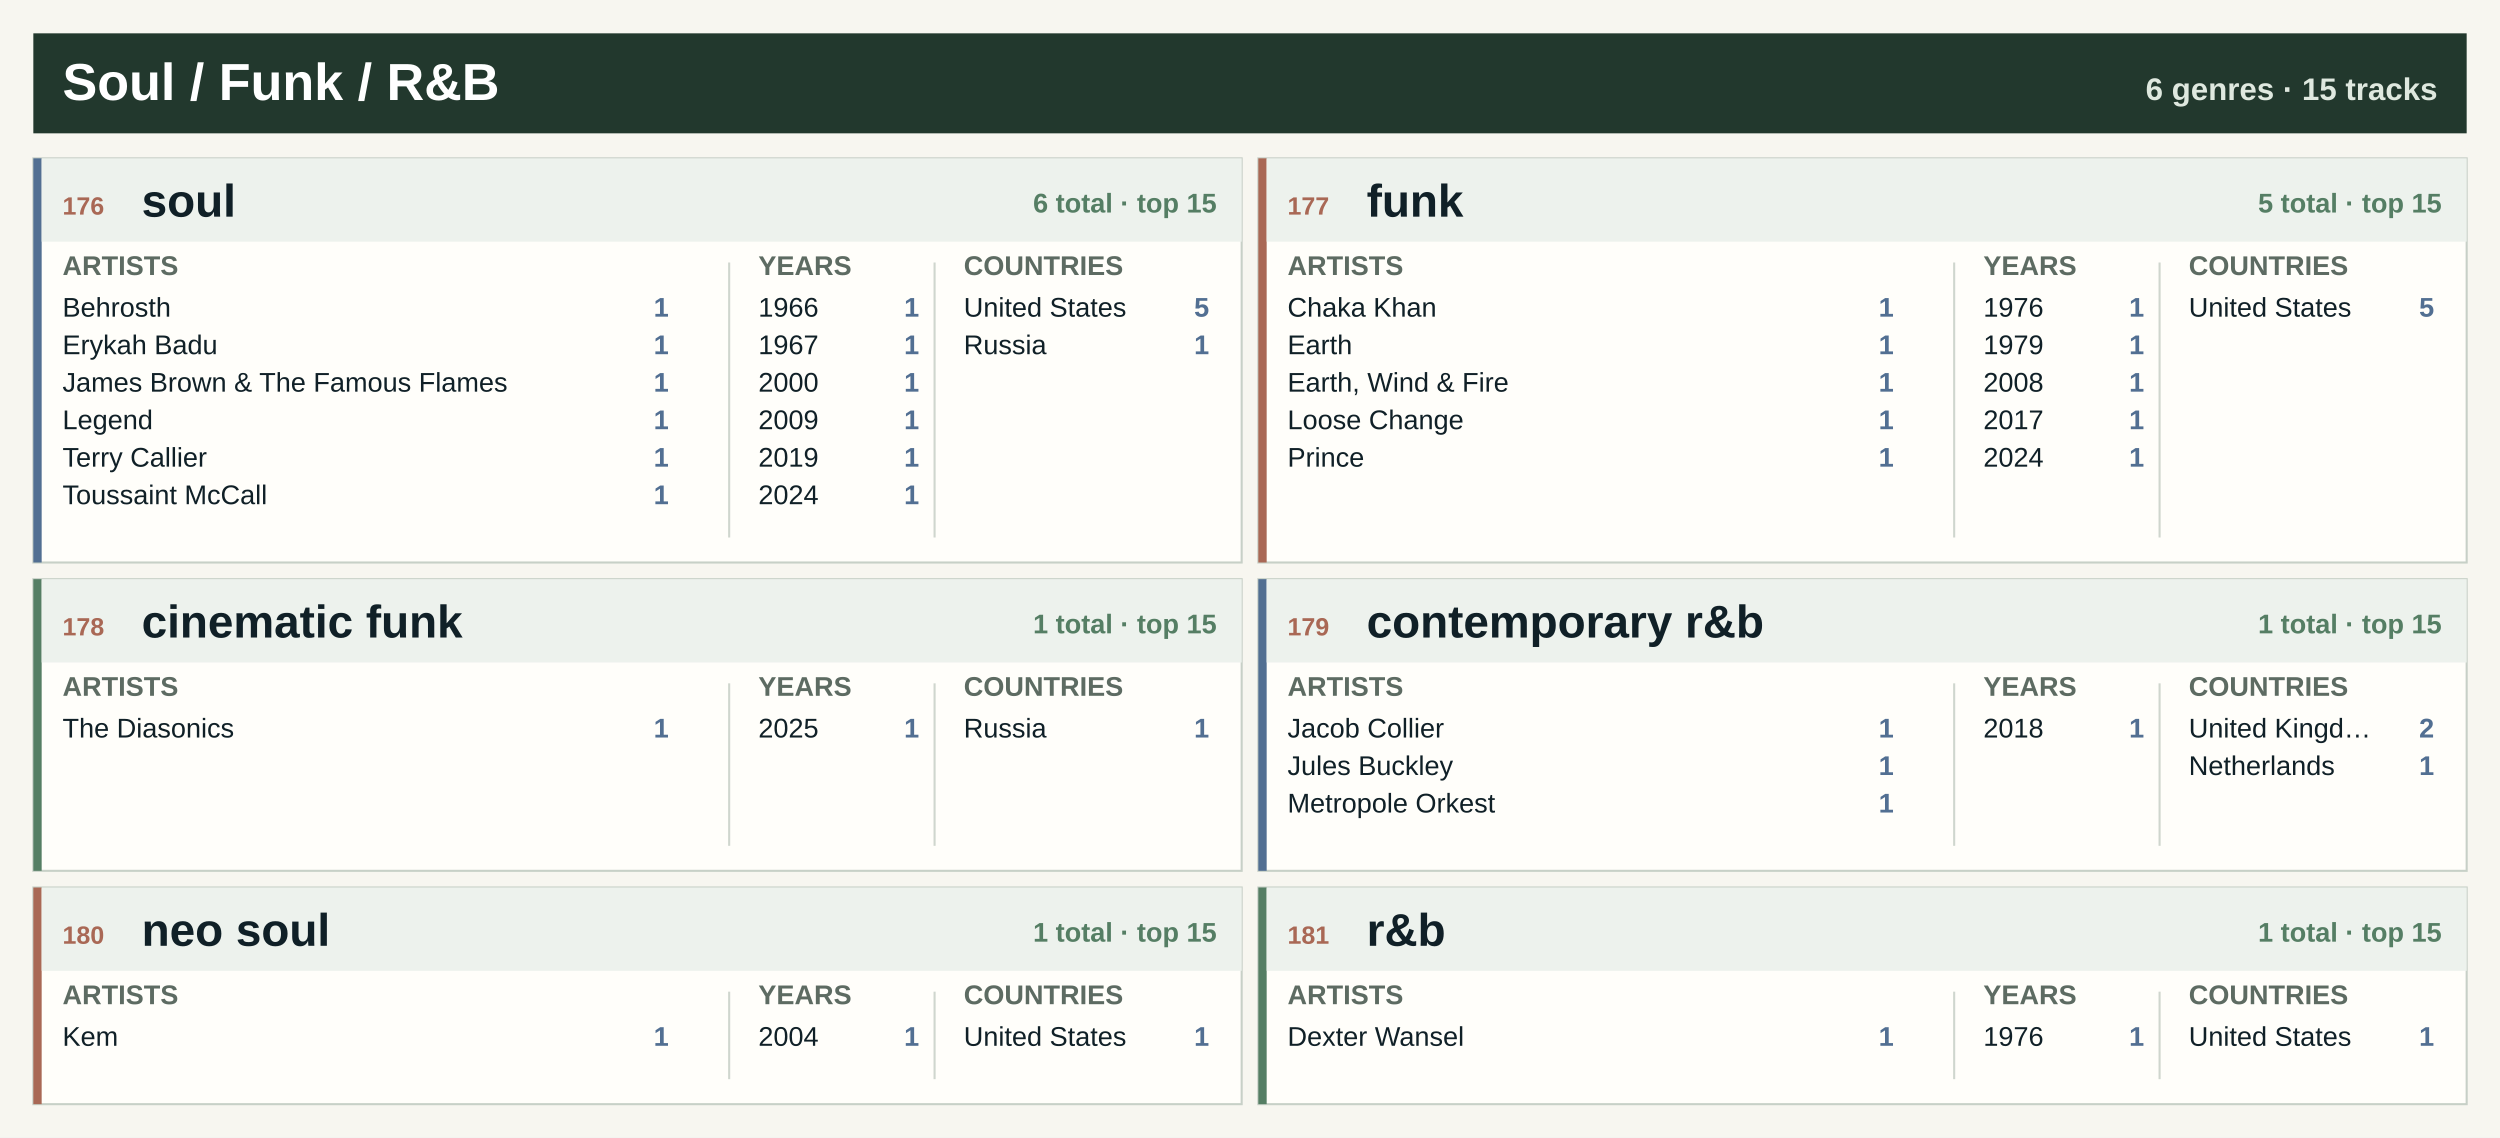
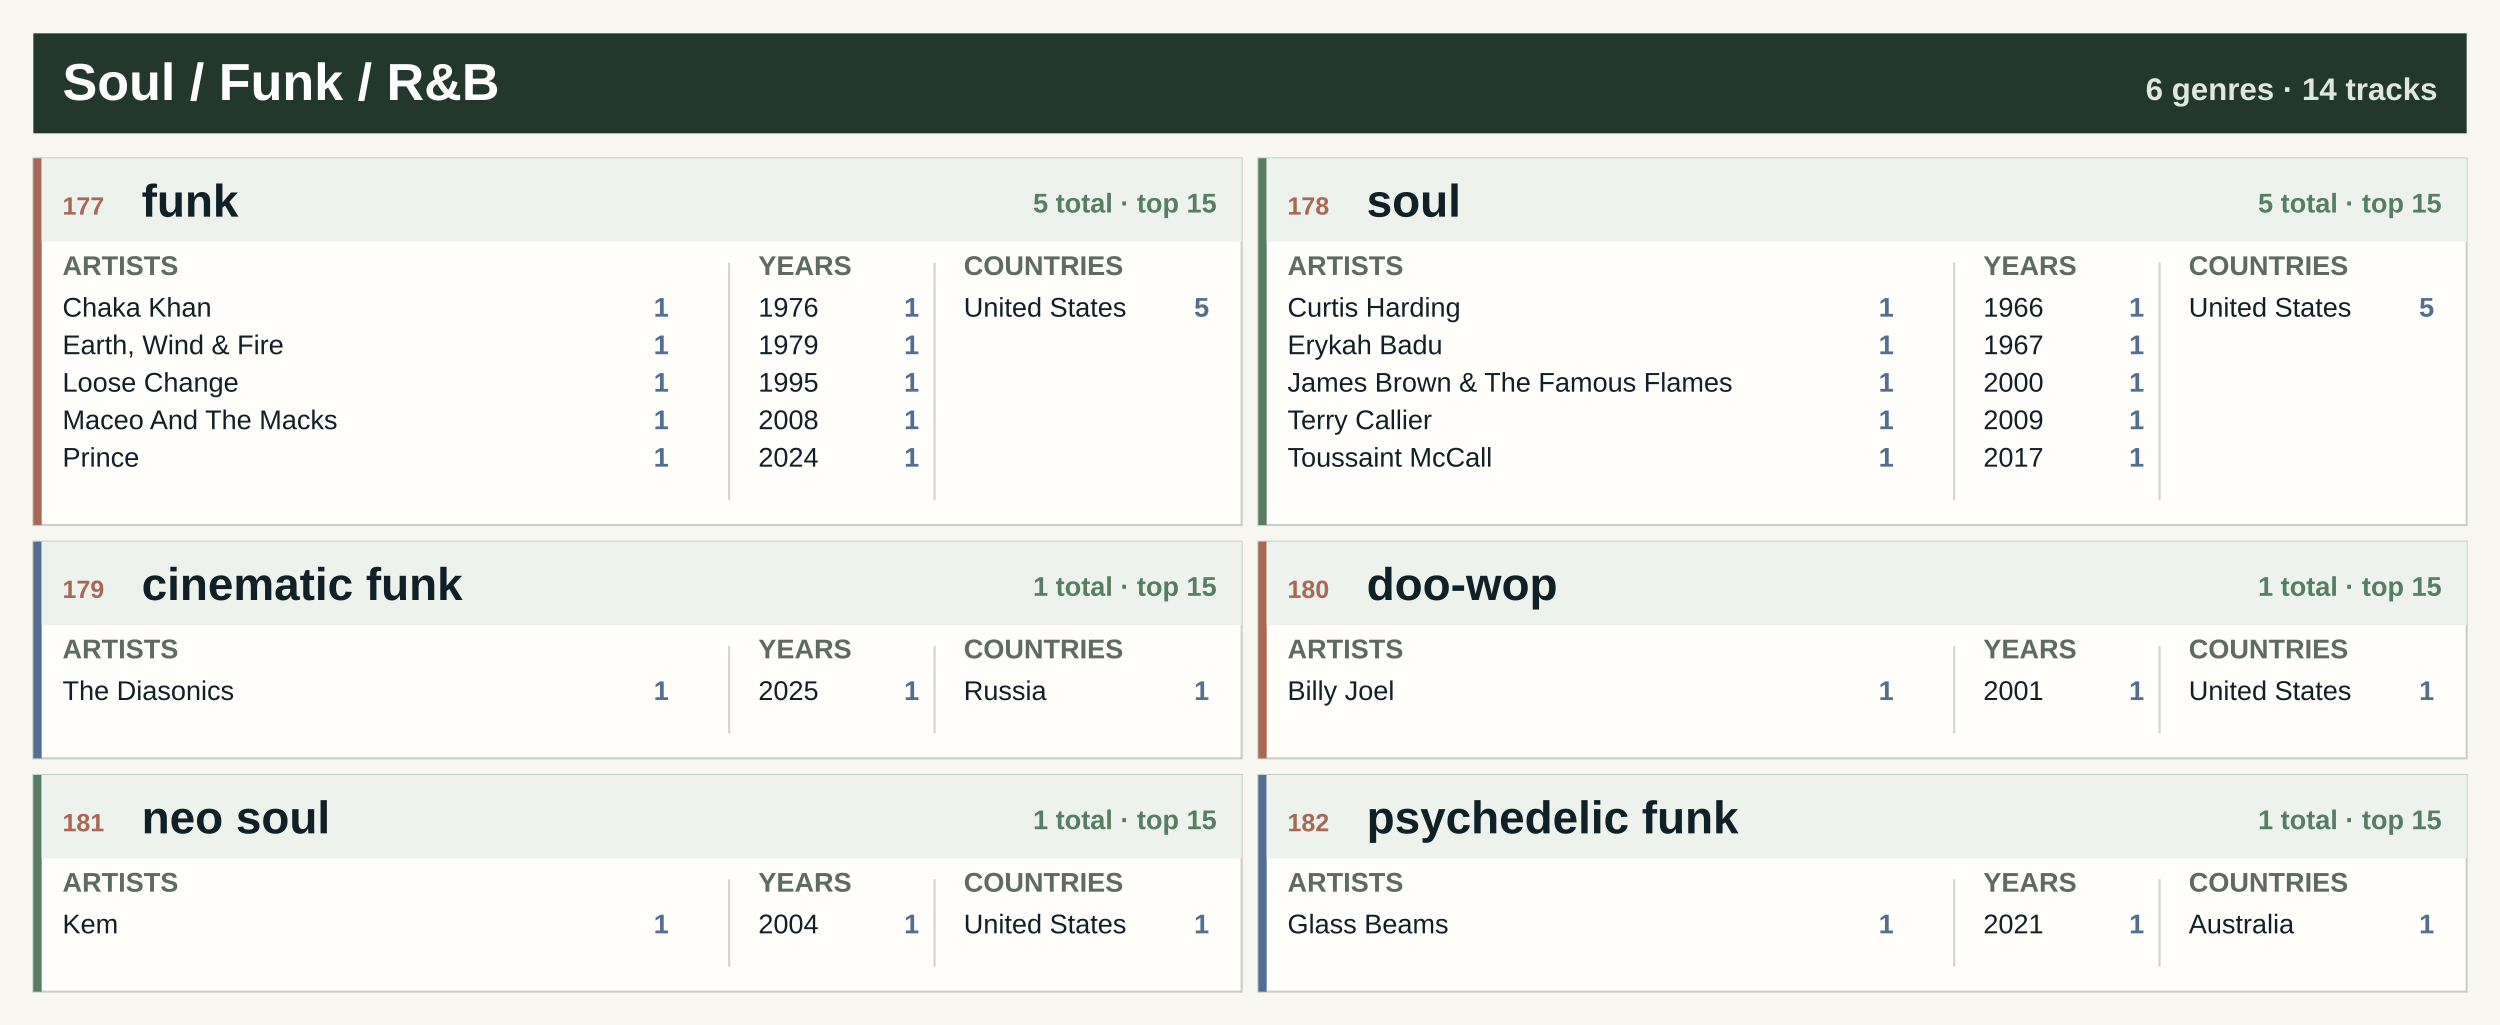
- <svg xmlns="http://www.w3.org/2000/svg" width="1200" height="546" viewBox="0 0 1200 546" role="img" aria-label="Soul / Funk / R&amp;B genre atlas">
-   <rect width="1200" height="546" fill="#f7f6f0" />
+ <svg xmlns="http://www.w3.org/2000/svg" width="1200" height="492" viewBox="0 0 1200 492" role="img" aria-label="Soul / Funk / R&amp;B genre atlas">
+   <rect width="1200" height="492" fill="#f7f6f0" />
  <rect x="16" y="16" width="1168" height="48" fill="#22382d" />
  <text x="30.0" y="48.0" font-family="Segoe UI, Arial, sans-serif" font-size="25" font-weight="800" fill="#ffffff" text-anchor="start">Soul / Funk / R&amp;B</text>
-   <text x="1170.0" y="48.0" font-family="Segoe UI, Arial, sans-serif" font-size="15" font-weight="800" fill="#dfe8df" text-anchor="end">6 genres · 15 tracks</text>
-   <rect x="16.0" y="76.0" width="580.0" height="194" fill="#fffefa" stroke="#c7d0c7" />
-   <rect x="16.0" y="76.0" width="4" height="194" fill="#526f92" />
+   <text x="1170.0" y="48.0" font-family="Segoe UI, Arial, sans-serif" font-size="15" font-weight="800" fill="#dfe8df" text-anchor="end">6 genres · 14 tracks</text>
+   <rect x="16.0" y="76.0" width="580.0" height="176" fill="#fffefa" stroke="#c7d0c7" />
+   <rect x="16.0" y="76.0" width="4" height="176" fill="#a96855" />
  <rect x="20.0" y="76.0" width="576.0" height="40" fill="#edf2ed" />
-   <text x="30.0" y="103.0" font-family="Segoe UI, Arial, sans-serif" font-size="12" font-weight="800" fill="#a96855" text-anchor="start">176</text>
-   <text x="68.0" y="104.0" font-family="Segoe UI, Arial, sans-serif" font-size="22" font-weight="800" fill="#102027" text-anchor="start">soul</text>
-   <text x="584.0" y="102.0" font-family="Segoe UI, Arial, sans-serif" font-size="13" font-weight="800" fill="#557e64" text-anchor="end">6 total · top 15</text>
+   <text x="30.0" y="103.0" font-family="Segoe UI, Arial, sans-serif" font-size="12" font-weight="800" fill="#a96855" text-anchor="start">177</text>
+   <text x="68.0" y="104.0" font-family="Segoe UI, Arial, sans-serif" font-size="22" font-weight="800" fill="#102027" text-anchor="start">funk</text>
+   <text x="584.0" y="102.0" font-family="Segoe UI, Arial, sans-serif" font-size="13" font-weight="800" fill="#557e64" text-anchor="end">5 total · top 15</text>
  <text x="30.0" y="132.0" font-family="Segoe UI, Arial, sans-serif" font-size="13" font-weight="800" fill="#5d6b62" text-anchor="start">ARTISTS</text>
  <text x="364.0" y="132.0" font-family="Segoe UI, Arial, sans-serif" font-size="13" font-weight="800" fill="#5d6b62" text-anchor="start">YEARS</text>
  <text x="462.6" y="132.0" font-family="Segoe UI, Arial, sans-serif" font-size="13" font-weight="800" fill="#5d6b62" text-anchor="start">COUNTRIES</text>
-   <line x1="350.0" y1="126.0" x2="350.0" y2="258.0" stroke="#cfd6ce" />
-   <line x1="448.6" y1="126.0" x2="448.6" y2="258.0" stroke="#cfd6ce" />
-   <text x="30.0" y="152.0" font-family="Segoe UI, Arial, sans-serif" font-size="13" font-weight="400" fill="#102027" text-anchor="start">Behrosth</text>
+   <line x1="350.0" y1="126.0" x2="350.0" y2="240.0" stroke="#cfd6ce" />
+   <line x1="448.6" y1="126.0" x2="448.6" y2="240.0" stroke="#cfd6ce" />
+   <text x="30.0" y="152.0" font-family="Segoe UI, Arial, sans-serif" font-size="13" font-weight="400" fill="#102027" text-anchor="start">Chaka Khan</text>
  <text x="321.0" y="152.0" font-family="Segoe UI, Arial, sans-serif" font-size="13" font-weight="800" fill="#526f92" text-anchor="end">1</text>
-   <text x="30.0" y="170.0" font-family="Segoe UI, Arial, sans-serif" font-size="13" font-weight="400" fill="#102027" text-anchor="start">Erykah Badu</text>
+   <text x="30.0" y="170.0" font-family="Segoe UI, Arial, sans-serif" font-size="13" font-weight="400" fill="#102027" text-anchor="start">Earth, Wind &amp; Fire</text>
  <text x="321.0" y="170.0" font-family="Segoe UI, Arial, sans-serif" font-size="13" font-weight="800" fill="#526f92" text-anchor="end">1</text>
-   <text x="30.0" y="188.0" font-family="Segoe UI, Arial, sans-serif" font-size="13" font-weight="400" fill="#102027" text-anchor="start">James Brown &amp; The Famous Flames</text>
+   <text x="30.0" y="188.0" font-family="Segoe UI, Arial, sans-serif" font-size="13" font-weight="400" fill="#102027" text-anchor="start">Loose Change</text>
  <text x="321.0" y="188.0" font-family="Segoe UI, Arial, sans-serif" font-size="13" font-weight="800" fill="#526f92" text-anchor="end">1</text>
-   <text x="30.0" y="206.0" font-family="Segoe UI, Arial, sans-serif" font-size="13" font-weight="400" fill="#102027" text-anchor="start">Legend</text>
+   <text x="30.0" y="206.0" font-family="Segoe UI, Arial, sans-serif" font-size="13" font-weight="400" fill="#102027" text-anchor="start">Maceo And The Macks</text>
  <text x="321.0" y="206.0" font-family="Segoe UI, Arial, sans-serif" font-size="13" font-weight="800" fill="#526f92" text-anchor="end">1</text>
-   <text x="30.0" y="224.0" font-family="Segoe UI, Arial, sans-serif" font-size="13" font-weight="400" fill="#102027" text-anchor="start">Terry Callier</text>
+   <text x="30.0" y="224.0" font-family="Segoe UI, Arial, sans-serif" font-size="13" font-weight="400" fill="#102027" text-anchor="start">Prince</text>
  <text x="321.0" y="224.0" font-family="Segoe UI, Arial, sans-serif" font-size="13" font-weight="800" fill="#526f92" text-anchor="end">1</text>
-   <text x="30.0" y="242.0" font-family="Segoe UI, Arial, sans-serif" font-size="13" font-weight="400" fill="#102027" text-anchor="start">Toussaint McCall</text>
-   <text x="321.0" y="242.0" font-family="Segoe UI, Arial, sans-serif" font-size="13" font-weight="800" fill="#526f92" text-anchor="end">1</text>
-   <text x="364.0" y="152.0" font-family="Segoe UI, Arial, sans-serif" font-size="13" font-weight="400" fill="#102027" text-anchor="start">1966</text>
+   <text x="364.0" y="152.0" font-family="Segoe UI, Arial, sans-serif" font-size="13" font-weight="400" fill="#102027" text-anchor="start">1976</text>
  <text x="441.2" y="152.0" font-family="Segoe UI, Arial, sans-serif" font-size="13" font-weight="800" fill="#526f92" text-anchor="end">1</text>
-   <text x="364.0" y="170.0" font-family="Segoe UI, Arial, sans-serif" font-size="13" font-weight="400" fill="#102027" text-anchor="start">1967</text>
+   <text x="364.0" y="170.0" font-family="Segoe UI, Arial, sans-serif" font-size="13" font-weight="400" fill="#102027" text-anchor="start">1979</text>
  <text x="441.2" y="170.0" font-family="Segoe UI, Arial, sans-serif" font-size="13" font-weight="800" fill="#526f92" text-anchor="end">1</text>
-   <text x="364.0" y="188.0" font-family="Segoe UI, Arial, sans-serif" font-size="13" font-weight="400" fill="#102027" text-anchor="start">2000</text>
+   <text x="364.0" y="188.0" font-family="Segoe UI, Arial, sans-serif" font-size="13" font-weight="400" fill="#102027" text-anchor="start">1995</text>
  <text x="441.2" y="188.0" font-family="Segoe UI, Arial, sans-serif" font-size="13" font-weight="800" fill="#526f92" text-anchor="end">1</text>
-   <text x="364.0" y="206.0" font-family="Segoe UI, Arial, sans-serif" font-size="13" font-weight="400" fill="#102027" text-anchor="start">2009</text>
+   <text x="364.0" y="206.0" font-family="Segoe UI, Arial, sans-serif" font-size="13" font-weight="400" fill="#102027" text-anchor="start">2008</text>
  <text x="441.2" y="206.0" font-family="Segoe UI, Arial, sans-serif" font-size="13" font-weight="800" fill="#526f92" text-anchor="end">1</text>
-   <text x="364.0" y="224.0" font-family="Segoe UI, Arial, sans-serif" font-size="13" font-weight="400" fill="#102027" text-anchor="start">2019</text>
+   <text x="364.0" y="224.0" font-family="Segoe UI, Arial, sans-serif" font-size="13" font-weight="400" fill="#102027" text-anchor="start">2024</text>
  <text x="441.2" y="224.0" font-family="Segoe UI, Arial, sans-serif" font-size="13" font-weight="800" fill="#526f92" text-anchor="end">1</text>
-   <text x="364.0" y="242.0" font-family="Segoe UI, Arial, sans-serif" font-size="13" font-weight="400" fill="#102027" text-anchor="start">2024</text>
-   <text x="441.2" y="242.0" font-family="Segoe UI, Arial, sans-serif" font-size="13" font-weight="800" fill="#526f92" text-anchor="end">1</text>
  <text x="462.6" y="152.0" font-family="Segoe UI, Arial, sans-serif" font-size="13" font-weight="400" fill="#102027" text-anchor="start">United States</text>
  <text x="580.4" y="152.0" font-family="Segoe UI, Arial, sans-serif" font-size="13" font-weight="800" fill="#526f92" text-anchor="end">5</text>
-   <text x="462.6" y="170.0" font-family="Segoe UI, Arial, sans-serif" font-size="13" font-weight="400" fill="#102027" text-anchor="start">Russia</text>
-   <text x="580.4" y="170.0" font-family="Segoe UI, Arial, sans-serif" font-size="13" font-weight="800" fill="#526f92" text-anchor="end">1</text>
-   <rect x="604.0" y="76.0" width="580.0" height="194" fill="#fffefa" stroke="#c7d0c7" />
-   <rect x="604.0" y="76.0" width="4" height="194" fill="#a96855" />
+   <rect x="604.0" y="76.0" width="580.0" height="176" fill="#fffefa" stroke="#c7d0c7" />
+   <rect x="604.0" y="76.0" width="4" height="176" fill="#557e64" />
  <rect x="608.0" y="76.0" width="576.0" height="40" fill="#edf2ed" />
-   <text x="618.0" y="103.0" font-family="Segoe UI, Arial, sans-serif" font-size="12" font-weight="800" fill="#a96855" text-anchor="start">177</text>
-   <text x="656.0" y="104.0" font-family="Segoe UI, Arial, sans-serif" font-size="22" font-weight="800" fill="#102027" text-anchor="start">funk</text>
+   <text x="618.0" y="103.0" font-family="Segoe UI, Arial, sans-serif" font-size="12" font-weight="800" fill="#a96855" text-anchor="start">178</text>
+   <text x="656.0" y="104.0" font-family="Segoe UI, Arial, sans-serif" font-size="22" font-weight="800" fill="#102027" text-anchor="start">soul</text>
  <text x="1172.0" y="102.0" font-family="Segoe UI, Arial, sans-serif" font-size="13" font-weight="800" fill="#557e64" text-anchor="end">5 total · top 15</text>
  <text x="618.0" y="132.0" font-family="Segoe UI, Arial, sans-serif" font-size="13" font-weight="800" fill="#5d6b62" text-anchor="start">ARTISTS</text>
  <text x="952.0" y="132.0" font-family="Segoe UI, Arial, sans-serif" font-size="13" font-weight="800" fill="#5d6b62" text-anchor="start">YEARS</text>
  <text x="1050.6" y="132.0" font-family="Segoe UI, Arial, sans-serif" font-size="13" font-weight="800" fill="#5d6b62" text-anchor="start">COUNTRIES</text>
-   <line x1="938.0" y1="126.0" x2="938.0" y2="258.0" stroke="#cfd6ce" />
-   <line x1="1036.6" y1="126.0" x2="1036.6" y2="258.0" stroke="#cfd6ce" />
-   <text x="618.0" y="152.0" font-family="Segoe UI, Arial, sans-serif" font-size="13" font-weight="400" fill="#102027" text-anchor="start">Chaka Khan</text>
+   <line x1="938.0" y1="126.0" x2="938.0" y2="240.0" stroke="#cfd6ce" />
+   <line x1="1036.6" y1="126.0" x2="1036.6" y2="240.0" stroke="#cfd6ce" />
+   <text x="618.0" y="152.0" font-family="Segoe UI, Arial, sans-serif" font-size="13" font-weight="400" fill="#102027" text-anchor="start">Curtis Harding</text>
  <text x="909.0" y="152.0" font-family="Segoe UI, Arial, sans-serif" font-size="13" font-weight="800" fill="#526f92" text-anchor="end">1</text>
-   <text x="618.0" y="170.0" font-family="Segoe UI, Arial, sans-serif" font-size="13" font-weight="400" fill="#102027" text-anchor="start">Earth</text>
+   <text x="618.0" y="170.0" font-family="Segoe UI, Arial, sans-serif" font-size="13" font-weight="400" fill="#102027" text-anchor="start">Erykah Badu</text>
  <text x="909.0" y="170.0" font-family="Segoe UI, Arial, sans-serif" font-size="13" font-weight="800" fill="#526f92" text-anchor="end">1</text>
-   <text x="618.0" y="188.0" font-family="Segoe UI, Arial, sans-serif" font-size="13" font-weight="400" fill="#102027" text-anchor="start">Earth, Wind &amp; Fire</text>
+   <text x="618.0" y="188.0" font-family="Segoe UI, Arial, sans-serif" font-size="13" font-weight="400" fill="#102027" text-anchor="start">James Brown &amp; The Famous Flames</text>
  <text x="909.0" y="188.0" font-family="Segoe UI, Arial, sans-serif" font-size="13" font-weight="800" fill="#526f92" text-anchor="end">1</text>
-   <text x="618.0" y="206.0" font-family="Segoe UI, Arial, sans-serif" font-size="13" font-weight="400" fill="#102027" text-anchor="start">Loose Change</text>
+   <text x="618.0" y="206.0" font-family="Segoe UI, Arial, sans-serif" font-size="13" font-weight="400" fill="#102027" text-anchor="start">Terry Callier</text>
  <text x="909.0" y="206.0" font-family="Segoe UI, Arial, sans-serif" font-size="13" font-weight="800" fill="#526f92" text-anchor="end">1</text>
-   <text x="618.0" y="224.0" font-family="Segoe UI, Arial, sans-serif" font-size="13" font-weight="400" fill="#102027" text-anchor="start">Prince</text>
+   <text x="618.0" y="224.0" font-family="Segoe UI, Arial, sans-serif" font-size="13" font-weight="400" fill="#102027" text-anchor="start">Toussaint McCall</text>
  <text x="909.0" y="224.0" font-family="Segoe UI, Arial, sans-serif" font-size="13" font-weight="800" fill="#526f92" text-anchor="end">1</text>
-   <text x="952.0" y="152.0" font-family="Segoe UI, Arial, sans-serif" font-size="13" font-weight="400" fill="#102027" text-anchor="start">1976</text>
+   <text x="952.0" y="152.0" font-family="Segoe UI, Arial, sans-serif" font-size="13" font-weight="400" fill="#102027" text-anchor="start">1966</text>
  <text x="1029.2" y="152.0" font-family="Segoe UI, Arial, sans-serif" font-size="13" font-weight="800" fill="#526f92" text-anchor="end">1</text>
-   <text x="952.0" y="170.0" font-family="Segoe UI, Arial, sans-serif" font-size="13" font-weight="400" fill="#102027" text-anchor="start">1979</text>
+   <text x="952.0" y="170.0" font-family="Segoe UI, Arial, sans-serif" font-size="13" font-weight="400" fill="#102027" text-anchor="start">1967</text>
  <text x="1029.2" y="170.0" font-family="Segoe UI, Arial, sans-serif" font-size="13" font-weight="800" fill="#526f92" text-anchor="end">1</text>
-   <text x="952.0" y="188.0" font-family="Segoe UI, Arial, sans-serif" font-size="13" font-weight="400" fill="#102027" text-anchor="start">2008</text>
+   <text x="952.0" y="188.0" font-family="Segoe UI, Arial, sans-serif" font-size="13" font-weight="400" fill="#102027" text-anchor="start">2000</text>
  <text x="1029.2" y="188.0" font-family="Segoe UI, Arial, sans-serif" font-size="13" font-weight="800" fill="#526f92" text-anchor="end">1</text>
-   <text x="952.0" y="206.0" font-family="Segoe UI, Arial, sans-serif" font-size="13" font-weight="400" fill="#102027" text-anchor="start">2017</text>
+   <text x="952.0" y="206.0" font-family="Segoe UI, Arial, sans-serif" font-size="13" font-weight="400" fill="#102027" text-anchor="start">2009</text>
  <text x="1029.2" y="206.0" font-family="Segoe UI, Arial, sans-serif" font-size="13" font-weight="800" fill="#526f92" text-anchor="end">1</text>
-   <text x="952.0" y="224.0" font-family="Segoe UI, Arial, sans-serif" font-size="13" font-weight="400" fill="#102027" text-anchor="start">2024</text>
+   <text x="952.0" y="224.0" font-family="Segoe UI, Arial, sans-serif" font-size="13" font-weight="400" fill="#102027" text-anchor="start">2017</text>
  <text x="1029.2" y="224.0" font-family="Segoe UI, Arial, sans-serif" font-size="13" font-weight="800" fill="#526f92" text-anchor="end">1</text>
  <text x="1050.6" y="152.0" font-family="Segoe UI, Arial, sans-serif" font-size="13" font-weight="400" fill="#102027" text-anchor="start">United States</text>
  <text x="1168.4" y="152.0" font-family="Segoe UI, Arial, sans-serif" font-size="13" font-weight="800" fill="#526f92" text-anchor="end">5</text>
-   <rect x="16.0" y="278.0" width="580.0" height="140" fill="#fffefa" stroke="#c7d0c7" />
-   <rect x="16.0" y="278.0" width="4" height="140" fill="#557e64" />
-   <rect x="20.0" y="278.0" width="576.0" height="40" fill="#edf2ed" />
-   <text x="30.0" y="305.0" font-family="Segoe UI, Arial, sans-serif" font-size="12" font-weight="800" fill="#a96855" text-anchor="start">178</text>
-   <text x="68.0" y="306.0" font-family="Segoe UI, Arial, sans-serif" font-size="22" font-weight="800" fill="#102027" text-anchor="start">cinematic funk</text>
-   <text x="584.0" y="304.0" font-family="Segoe UI, Arial, sans-serif" font-size="13" font-weight="800" fill="#557e64" text-anchor="end">1 total · top 15</text>
-   <text x="30.0" y="334.0" font-family="Segoe UI, Arial, sans-serif" font-size="13" font-weight="800" fill="#5d6b62" text-anchor="start">ARTISTS</text>
-   <text x="364.0" y="334.0" font-family="Segoe UI, Arial, sans-serif" font-size="13" font-weight="800" fill="#5d6b62" text-anchor="start">YEARS</text>
-   <text x="462.6" y="334.0" font-family="Segoe UI, Arial, sans-serif" font-size="13" font-weight="800" fill="#5d6b62" text-anchor="start">COUNTRIES</text>
-   <line x1="350.0" y1="328.0" x2="350.0" y2="406.0" stroke="#cfd6ce" />
-   <line x1="448.6" y1="328.0" x2="448.6" y2="406.0" stroke="#cfd6ce" />
-   <text x="30.0" y="354.0" font-family="Segoe UI, Arial, sans-serif" font-size="13" font-weight="400" fill="#102027" text-anchor="start">The Diasonics</text>
-   <text x="321.0" y="354.0" font-family="Segoe UI, Arial, sans-serif" font-size="13" font-weight="800" fill="#526f92" text-anchor="end">1</text>
-   <text x="364.0" y="354.0" font-family="Segoe UI, Arial, sans-serif" font-size="13" font-weight="400" fill="#102027" text-anchor="start">2025</text>
-   <text x="441.2" y="354.0" font-family="Segoe UI, Arial, sans-serif" font-size="13" font-weight="800" fill="#526f92" text-anchor="end">1</text>
-   <text x="462.6" y="354.0" font-family="Segoe UI, Arial, sans-serif" font-size="13" font-weight="400" fill="#102027" text-anchor="start">Russia</text>
-   <text x="580.4" y="354.0" font-family="Segoe UI, Arial, sans-serif" font-size="13" font-weight="800" fill="#526f92" text-anchor="end">1</text>
-   <rect x="604.0" y="278.0" width="580.0" height="140" fill="#fffefa" stroke="#c7d0c7" />
-   <rect x="604.0" y="278.0" width="4" height="140" fill="#526f92" />
-   <rect x="608.0" y="278.0" width="576.0" height="40" fill="#edf2ed" />
-   <text x="618.0" y="305.0" font-family="Segoe UI, Arial, sans-serif" font-size="12" font-weight="800" fill="#a96855" text-anchor="start">179</text>
-   <text x="656.0" y="306.0" font-family="Segoe UI, Arial, sans-serif" font-size="22" font-weight="800" fill="#102027" text-anchor="start">contemporary r&amp;b</text>
-   <text x="1172.0" y="304.0" font-family="Segoe UI, Arial, sans-serif" font-size="13" font-weight="800" fill="#557e64" text-anchor="end">1 total · top 15</text>
-   <text x="618.0" y="334.0" font-family="Segoe UI, Arial, sans-serif" font-size="13" font-weight="800" fill="#5d6b62" text-anchor="start">ARTISTS</text>
-   <text x="952.0" y="334.0" font-family="Segoe UI, Arial, sans-serif" font-size="13" font-weight="800" fill="#5d6b62" text-anchor="start">YEARS</text>
-   <text x="1050.6" y="334.0" font-family="Segoe UI, Arial, sans-serif" font-size="13" font-weight="800" fill="#5d6b62" text-anchor="start">COUNTRIES</text>
-   <line x1="938.0" y1="328.0" x2="938.0" y2="406.0" stroke="#cfd6ce" />
-   <line x1="1036.6" y1="328.0" x2="1036.6" y2="406.0" stroke="#cfd6ce" />
-   <text x="618.0" y="354.0" font-family="Segoe UI, Arial, sans-serif" font-size="13" font-weight="400" fill="#102027" text-anchor="start">Jacob Collier</text>
-   <text x="909.0" y="354.0" font-family="Segoe UI, Arial, sans-serif" font-size="13" font-weight="800" fill="#526f92" text-anchor="end">1</text>
-   <text x="618.0" y="372.0" font-family="Segoe UI, Arial, sans-serif" font-size="13" font-weight="400" fill="#102027" text-anchor="start">Jules Buckley</text>
-   <text x="909.0" y="372.0" font-family="Segoe UI, Arial, sans-serif" font-size="13" font-weight="800" fill="#526f92" text-anchor="end">1</text>
-   <text x="618.0" y="390.0" font-family="Segoe UI, Arial, sans-serif" font-size="13" font-weight="400" fill="#102027" text-anchor="start">Metropole Orkest</text>
-   <text x="909.0" y="390.0" font-family="Segoe UI, Arial, sans-serif" font-size="13" font-weight="800" fill="#526f92" text-anchor="end">1</text>
-   <text x="952.0" y="354.0" font-family="Segoe UI, Arial, sans-serif" font-size="13" font-weight="400" fill="#102027" text-anchor="start">2018</text>
-   <text x="1029.2" y="354.0" font-family="Segoe UI, Arial, sans-serif" font-size="13" font-weight="800" fill="#526f92" text-anchor="end">1</text>
-   <text x="1050.6" y="354.0" font-family="Segoe UI, Arial, sans-serif" font-size="13" font-weight="400" fill="#102027" text-anchor="start">United Kingd…</text>
-   <text x="1168.4" y="354.0" font-family="Segoe UI, Arial, sans-serif" font-size="13" font-weight="800" fill="#526f92" text-anchor="end">2</text>
-   <text x="1050.6" y="372.0" font-family="Segoe UI, Arial, sans-serif" font-size="13" font-weight="400" fill="#102027" text-anchor="start">Netherlands</text>
-   <text x="1168.4" y="372.0" font-family="Segoe UI, Arial, sans-serif" font-size="13" font-weight="800" fill="#526f92" text-anchor="end">1</text>
-   <rect x="16.0" y="426.0" width="580.0" height="104" fill="#fffefa" stroke="#c7d0c7" />
-   <rect x="16.0" y="426.0" width="4" height="104" fill="#a96855" />
-   <rect x="20.0" y="426.0" width="576.0" height="40" fill="#edf2ed" />
-   <text x="30.0" y="453.0" font-family="Segoe UI, Arial, sans-serif" font-size="12" font-weight="800" fill="#a96855" text-anchor="start">180</text>
-   <text x="68.0" y="454.0" font-family="Segoe UI, Arial, sans-serif" font-size="22" font-weight="800" fill="#102027" text-anchor="start">neo soul</text>
-   <text x="584.0" y="452.0" font-family="Segoe UI, Arial, sans-serif" font-size="13" font-weight="800" fill="#557e64" text-anchor="end">1 total · top 15</text>
-   <text x="30.0" y="482.0" font-family="Segoe UI, Arial, sans-serif" font-size="13" font-weight="800" fill="#5d6b62" text-anchor="start">ARTISTS</text>
-   <text x="364.0" y="482.0" font-family="Segoe UI, Arial, sans-serif" font-size="13" font-weight="800" fill="#5d6b62" text-anchor="start">YEARS</text>
-   <text x="462.6" y="482.0" font-family="Segoe UI, Arial, sans-serif" font-size="13" font-weight="800" fill="#5d6b62" text-anchor="start">COUNTRIES</text>
-   <line x1="350.0" y1="476.0" x2="350.0" y2="518.0" stroke="#cfd6ce" />
-   <line x1="448.6" y1="476.0" x2="448.6" y2="518.0" stroke="#cfd6ce" />
-   <text x="30.0" y="502.0" font-family="Segoe UI, Arial, sans-serif" font-size="13" font-weight="400" fill="#102027" text-anchor="start">Kem</text>
-   <text x="321.0" y="502.0" font-family="Segoe UI, Arial, sans-serif" font-size="13" font-weight="800" fill="#526f92" text-anchor="end">1</text>
-   <text x="364.0" y="502.0" font-family="Segoe UI, Arial, sans-serif" font-size="13" font-weight="400" fill="#102027" text-anchor="start">2004</text>
-   <text x="441.2" y="502.0" font-family="Segoe UI, Arial, sans-serif" font-size="13" font-weight="800" fill="#526f92" text-anchor="end">1</text>
-   <text x="462.6" y="502.0" font-family="Segoe UI, Arial, sans-serif" font-size="13" font-weight="400" fill="#102027" text-anchor="start">United States</text>
-   <text x="580.4" y="502.0" font-family="Segoe UI, Arial, sans-serif" font-size="13" font-weight="800" fill="#526f92" text-anchor="end">1</text>
-   <rect x="604.0" y="426.0" width="580.0" height="104" fill="#fffefa" stroke="#c7d0c7" />
-   <rect x="604.0" y="426.0" width="4" height="104" fill="#557e64" />
-   <rect x="608.0" y="426.0" width="576.0" height="40" fill="#edf2ed" />
-   <text x="618.0" y="453.0" font-family="Segoe UI, Arial, sans-serif" font-size="12" font-weight="800" fill="#a96855" text-anchor="start">181</text>
-   <text x="656.0" y="454.0" font-family="Segoe UI, Arial, sans-serif" font-size="22" font-weight="800" fill="#102027" text-anchor="start">r&amp;b</text>
-   <text x="1172.0" y="452.0" font-family="Segoe UI, Arial, sans-serif" font-size="13" font-weight="800" fill="#557e64" text-anchor="end">1 total · top 15</text>
-   <text x="618.0" y="482.0" font-family="Segoe UI, Arial, sans-serif" font-size="13" font-weight="800" fill="#5d6b62" text-anchor="start">ARTISTS</text>
-   <text x="952.0" y="482.0" font-family="Segoe UI, Arial, sans-serif" font-size="13" font-weight="800" fill="#5d6b62" text-anchor="start">YEARS</text>
-   <text x="1050.6" y="482.0" font-family="Segoe UI, Arial, sans-serif" font-size="13" font-weight="800" fill="#5d6b62" text-anchor="start">COUNTRIES</text>
-   <line x1="938.0" y1="476.0" x2="938.0" y2="518.0" stroke="#cfd6ce" />
-   <line x1="1036.6" y1="476.0" x2="1036.6" y2="518.0" stroke="#cfd6ce" />
-   <text x="618.0" y="502.0" font-family="Segoe UI, Arial, sans-serif" font-size="13" font-weight="400" fill="#102027" text-anchor="start">Dexter Wansel</text>
-   <text x="909.0" y="502.0" font-family="Segoe UI, Arial, sans-serif" font-size="13" font-weight="800" fill="#526f92" text-anchor="end">1</text>
-   <text x="952.0" y="502.0" font-family="Segoe UI, Arial, sans-serif" font-size="13" font-weight="400" fill="#102027" text-anchor="start">1976</text>
-   <text x="1029.2" y="502.0" font-family="Segoe UI, Arial, sans-serif" font-size="13" font-weight="800" fill="#526f92" text-anchor="end">1</text>
-   <text x="1050.6" y="502.0" font-family="Segoe UI, Arial, sans-serif" font-size="13" font-weight="400" fill="#102027" text-anchor="start">United States</text>
-   <text x="1168.4" y="502.0" font-family="Segoe UI, Arial, sans-serif" font-size="13" font-weight="800" fill="#526f92" text-anchor="end">1</text>
+   <rect x="16.0" y="260.0" width="580.0" height="104" fill="#fffefa" stroke="#c7d0c7" />
+   <rect x="16.0" y="260.0" width="4" height="104" fill="#526f92" />
+   <rect x="20.0" y="260.0" width="576.0" height="40" fill="#edf2ed" />
+   <text x="30.0" y="287.0" font-family="Segoe UI, Arial, sans-serif" font-size="12" font-weight="800" fill="#a96855" text-anchor="start">179</text>
+   <text x="68.0" y="288.0" font-family="Segoe UI, Arial, sans-serif" font-size="22" font-weight="800" fill="#102027" text-anchor="start">cinematic funk</text>
+   <text x="584.0" y="286.0" font-family="Segoe UI, Arial, sans-serif" font-size="13" font-weight="800" fill="#557e64" text-anchor="end">1 total · top 15</text>
+   <text x="30.0" y="316.0" font-family="Segoe UI, Arial, sans-serif" font-size="13" font-weight="800" fill="#5d6b62" text-anchor="start">ARTISTS</text>
+   <text x="364.0" y="316.0" font-family="Segoe UI, Arial, sans-serif" font-size="13" font-weight="800" fill="#5d6b62" text-anchor="start">YEARS</text>
+   <text x="462.6" y="316.0" font-family="Segoe UI, Arial, sans-serif" font-size="13" font-weight="800" fill="#5d6b62" text-anchor="start">COUNTRIES</text>
+   <line x1="350.0" y1="310.0" x2="350.0" y2="352.0" stroke="#cfd6ce" />
+   <line x1="448.6" y1="310.0" x2="448.6" y2="352.0" stroke="#cfd6ce" />
+   <text x="30.0" y="336.0" font-family="Segoe UI, Arial, sans-serif" font-size="13" font-weight="400" fill="#102027" text-anchor="start">The Diasonics</text>
+   <text x="321.0" y="336.0" font-family="Segoe UI, Arial, sans-serif" font-size="13" font-weight="800" fill="#526f92" text-anchor="end">1</text>
+   <text x="364.0" y="336.0" font-family="Segoe UI, Arial, sans-serif" font-size="13" font-weight="400" fill="#102027" text-anchor="start">2025</text>
+   <text x="441.2" y="336.0" font-family="Segoe UI, Arial, sans-serif" font-size="13" font-weight="800" fill="#526f92" text-anchor="end">1</text>
+   <text x="462.6" y="336.0" font-family="Segoe UI, Arial, sans-serif" font-size="13" font-weight="400" fill="#102027" text-anchor="start">Russia</text>
+   <text x="580.4" y="336.0" font-family="Segoe UI, Arial, sans-serif" font-size="13" font-weight="800" fill="#526f92" text-anchor="end">1</text>
+   <rect x="604.0" y="260.0" width="580.0" height="104" fill="#fffefa" stroke="#c7d0c7" />
+   <rect x="604.0" y="260.0" width="4" height="104" fill="#a96855" />
+   <rect x="608.0" y="260.0" width="576.0" height="40" fill="#edf2ed" />
+   <text x="618.0" y="287.0" font-family="Segoe UI, Arial, sans-serif" font-size="12" font-weight="800" fill="#a96855" text-anchor="start">180</text>
+   <text x="656.0" y="288.0" font-family="Segoe UI, Arial, sans-serif" font-size="22" font-weight="800" fill="#102027" text-anchor="start">doo-wop</text>
+   <text x="1172.0" y="286.0" font-family="Segoe UI, Arial, sans-serif" font-size="13" font-weight="800" fill="#557e64" text-anchor="end">1 total · top 15</text>
+   <text x="618.0" y="316.0" font-family="Segoe UI, Arial, sans-serif" font-size="13" font-weight="800" fill="#5d6b62" text-anchor="start">ARTISTS</text>
+   <text x="952.0" y="316.0" font-family="Segoe UI, Arial, sans-serif" font-size="13" font-weight="800" fill="#5d6b62" text-anchor="start">YEARS</text>
+   <text x="1050.6" y="316.0" font-family="Segoe UI, Arial, sans-serif" font-size="13" font-weight="800" fill="#5d6b62" text-anchor="start">COUNTRIES</text>
+   <line x1="938.0" y1="310.0" x2="938.0" y2="352.0" stroke="#cfd6ce" />
+   <line x1="1036.6" y1="310.0" x2="1036.6" y2="352.0" stroke="#cfd6ce" />
+   <text x="618.0" y="336.0" font-family="Segoe UI, Arial, sans-serif" font-size="13" font-weight="400" fill="#102027" text-anchor="start">Billy Joel</text>
+   <text x="909.0" y="336.0" font-family="Segoe UI, Arial, sans-serif" font-size="13" font-weight="800" fill="#526f92" text-anchor="end">1</text>
+   <text x="952.0" y="336.0" font-family="Segoe UI, Arial, sans-serif" font-size="13" font-weight="400" fill="#102027" text-anchor="start">2001</text>
+   <text x="1029.2" y="336.0" font-family="Segoe UI, Arial, sans-serif" font-size="13" font-weight="800" fill="#526f92" text-anchor="end">1</text>
+   <text x="1050.6" y="336.0" font-family="Segoe UI, Arial, sans-serif" font-size="13" font-weight="400" fill="#102027" text-anchor="start">United States</text>
+   <text x="1168.4" y="336.0" font-family="Segoe UI, Arial, sans-serif" font-size="13" font-weight="800" fill="#526f92" text-anchor="end">1</text>
+   <rect x="16.0" y="372.0" width="580.0" height="104" fill="#fffefa" stroke="#c7d0c7" />
+   <rect x="16.0" y="372.0" width="4" height="104" fill="#557e64" />
+   <rect x="20.0" y="372.0" width="576.0" height="40" fill="#edf2ed" />
+   <text x="30.0" y="399.0" font-family="Segoe UI, Arial, sans-serif" font-size="12" font-weight="800" fill="#a96855" text-anchor="start">181</text>
+   <text x="68.0" y="400.0" font-family="Segoe UI, Arial, sans-serif" font-size="22" font-weight="800" fill="#102027" text-anchor="start">neo soul</text>
+   <text x="584.0" y="398.0" font-family="Segoe UI, Arial, sans-serif" font-size="13" font-weight="800" fill="#557e64" text-anchor="end">1 total · top 15</text>
+   <text x="30.0" y="428.0" font-family="Segoe UI, Arial, sans-serif" font-size="13" font-weight="800" fill="#5d6b62" text-anchor="start">ARTISTS</text>
+   <text x="364.0" y="428.0" font-family="Segoe UI, Arial, sans-serif" font-size="13" font-weight="800" fill="#5d6b62" text-anchor="start">YEARS</text>
+   <text x="462.6" y="428.0" font-family="Segoe UI, Arial, sans-serif" font-size="13" font-weight="800" fill="#5d6b62" text-anchor="start">COUNTRIES</text>
+   <line x1="350.0" y1="422.0" x2="350.0" y2="464.0" stroke="#cfd6ce" />
+   <line x1="448.6" y1="422.0" x2="448.6" y2="464.0" stroke="#cfd6ce" />
+   <text x="30.0" y="448.0" font-family="Segoe UI, Arial, sans-serif" font-size="13" font-weight="400" fill="#102027" text-anchor="start">Kem</text>
+   <text x="321.0" y="448.0" font-family="Segoe UI, Arial, sans-serif" font-size="13" font-weight="800" fill="#526f92" text-anchor="end">1</text>
+   <text x="364.0" y="448.0" font-family="Segoe UI, Arial, sans-serif" font-size="13" font-weight="400" fill="#102027" text-anchor="start">2004</text>
+   <text x="441.2" y="448.0" font-family="Segoe UI, Arial, sans-serif" font-size="13" font-weight="800" fill="#526f92" text-anchor="end">1</text>
+   <text x="462.6" y="448.0" font-family="Segoe UI, Arial, sans-serif" font-size="13" font-weight="400" fill="#102027" text-anchor="start">United States</text>
+   <text x="580.4" y="448.0" font-family="Segoe UI, Arial, sans-serif" font-size="13" font-weight="800" fill="#526f92" text-anchor="end">1</text>
+   <rect x="604.0" y="372.0" width="580.0" height="104" fill="#fffefa" stroke="#c7d0c7" />
+   <rect x="604.0" y="372.0" width="4" height="104" fill="#526f92" />
+   <rect x="608.0" y="372.0" width="576.0" height="40" fill="#edf2ed" />
+   <text x="618.0" y="399.0" font-family="Segoe UI, Arial, sans-serif" font-size="12" font-weight="800" fill="#a96855" text-anchor="start">182</text>
+   <text x="656.0" y="400.0" font-family="Segoe UI, Arial, sans-serif" font-size="22" font-weight="800" fill="#102027" text-anchor="start">psychedelic funk</text>
+   <text x="1172.0" y="398.0" font-family="Segoe UI, Arial, sans-serif" font-size="13" font-weight="800" fill="#557e64" text-anchor="end">1 total · top 15</text>
+   <text x="618.0" y="428.0" font-family="Segoe UI, Arial, sans-serif" font-size="13" font-weight="800" fill="#5d6b62" text-anchor="start">ARTISTS</text>
+   <text x="952.0" y="428.0" font-family="Segoe UI, Arial, sans-serif" font-size="13" font-weight="800" fill="#5d6b62" text-anchor="start">YEARS</text>
+   <text x="1050.6" y="428.0" font-family="Segoe UI, Arial, sans-serif" font-size="13" font-weight="800" fill="#5d6b62" text-anchor="start">COUNTRIES</text>
+   <line x1="938.0" y1="422.0" x2="938.0" y2="464.0" stroke="#cfd6ce" />
+   <line x1="1036.6" y1="422.0" x2="1036.6" y2="464.0" stroke="#cfd6ce" />
+   <text x="618.0" y="448.0" font-family="Segoe UI, Arial, sans-serif" font-size="13" font-weight="400" fill="#102027" text-anchor="start">Glass Beams</text>
+   <text x="909.0" y="448.0" font-family="Segoe UI, Arial, sans-serif" font-size="13" font-weight="800" fill="#526f92" text-anchor="end">1</text>
+   <text x="952.0" y="448.0" font-family="Segoe UI, Arial, sans-serif" font-size="13" font-weight="400" fill="#102027" text-anchor="start">2021</text>
+   <text x="1029.2" y="448.0" font-family="Segoe UI, Arial, sans-serif" font-size="13" font-weight="800" fill="#526f92" text-anchor="end">1</text>
+   <text x="1050.6" y="448.0" font-family="Segoe UI, Arial, sans-serif" font-size="13" font-weight="400" fill="#102027" text-anchor="start">Australia</text>
+   <text x="1168.4" y="448.0" font-family="Segoe UI, Arial, sans-serif" font-size="13" font-weight="800" fill="#526f92" text-anchor="end">1</text>
</svg>
